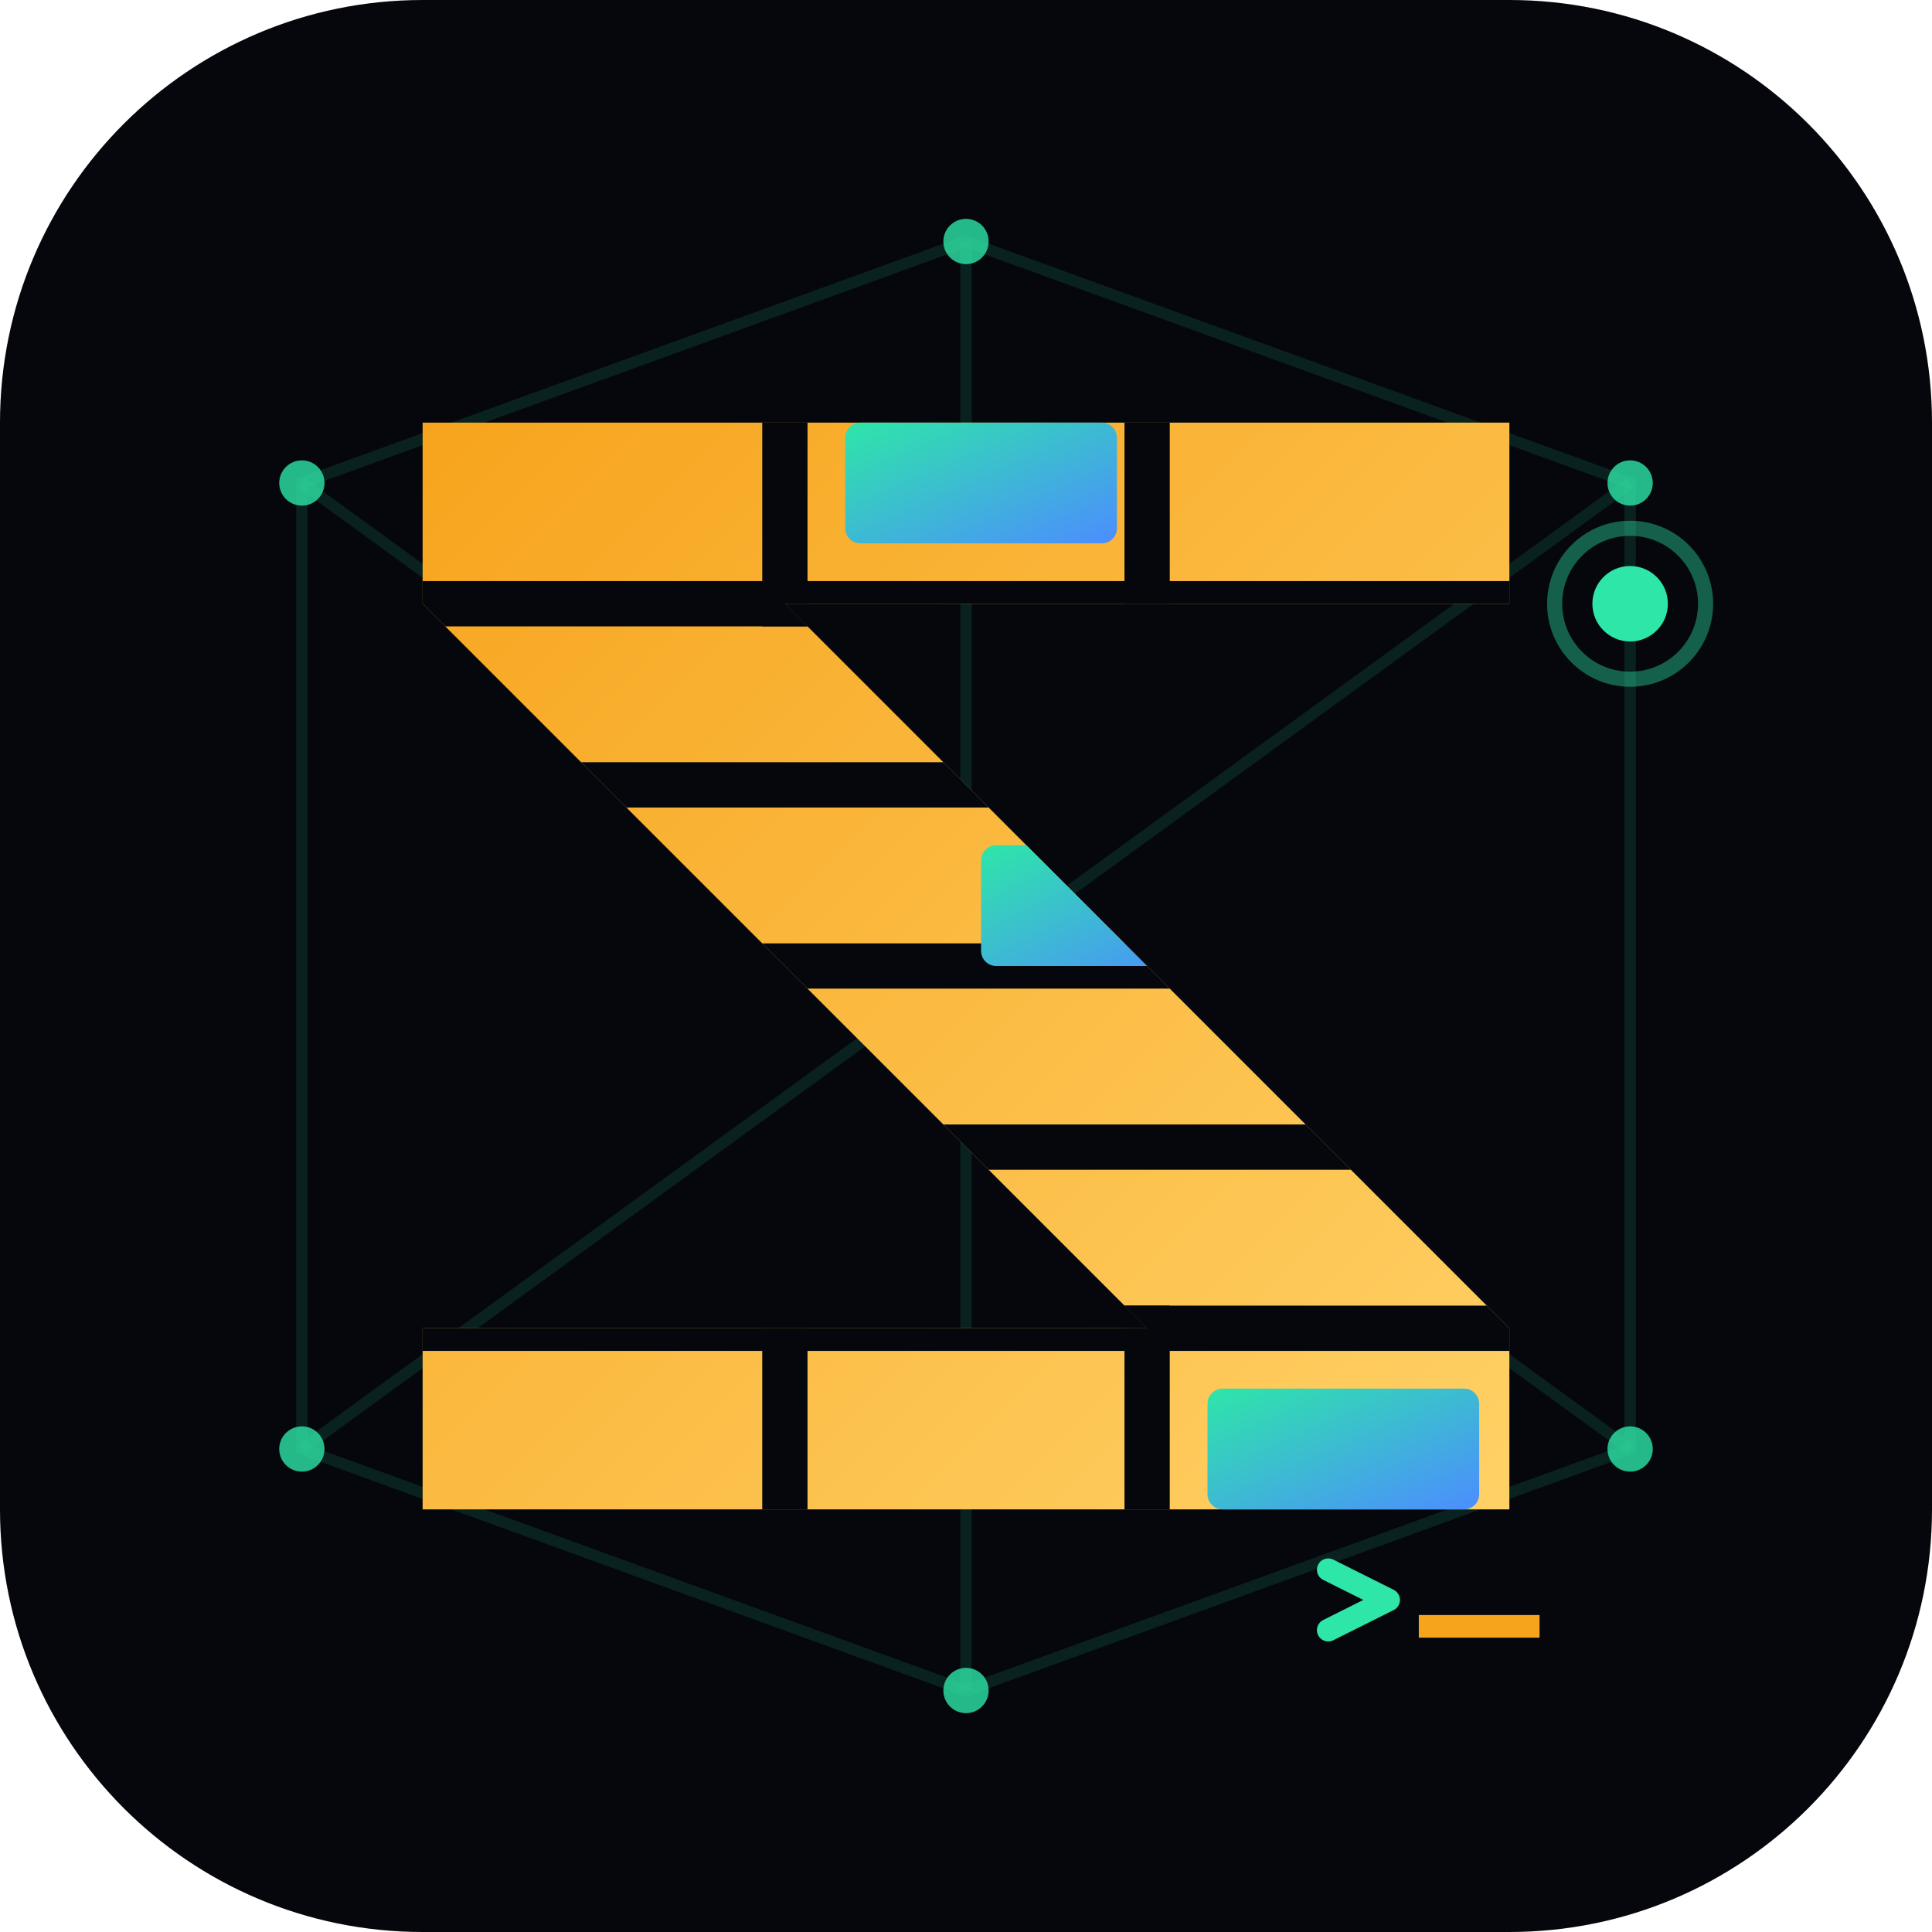
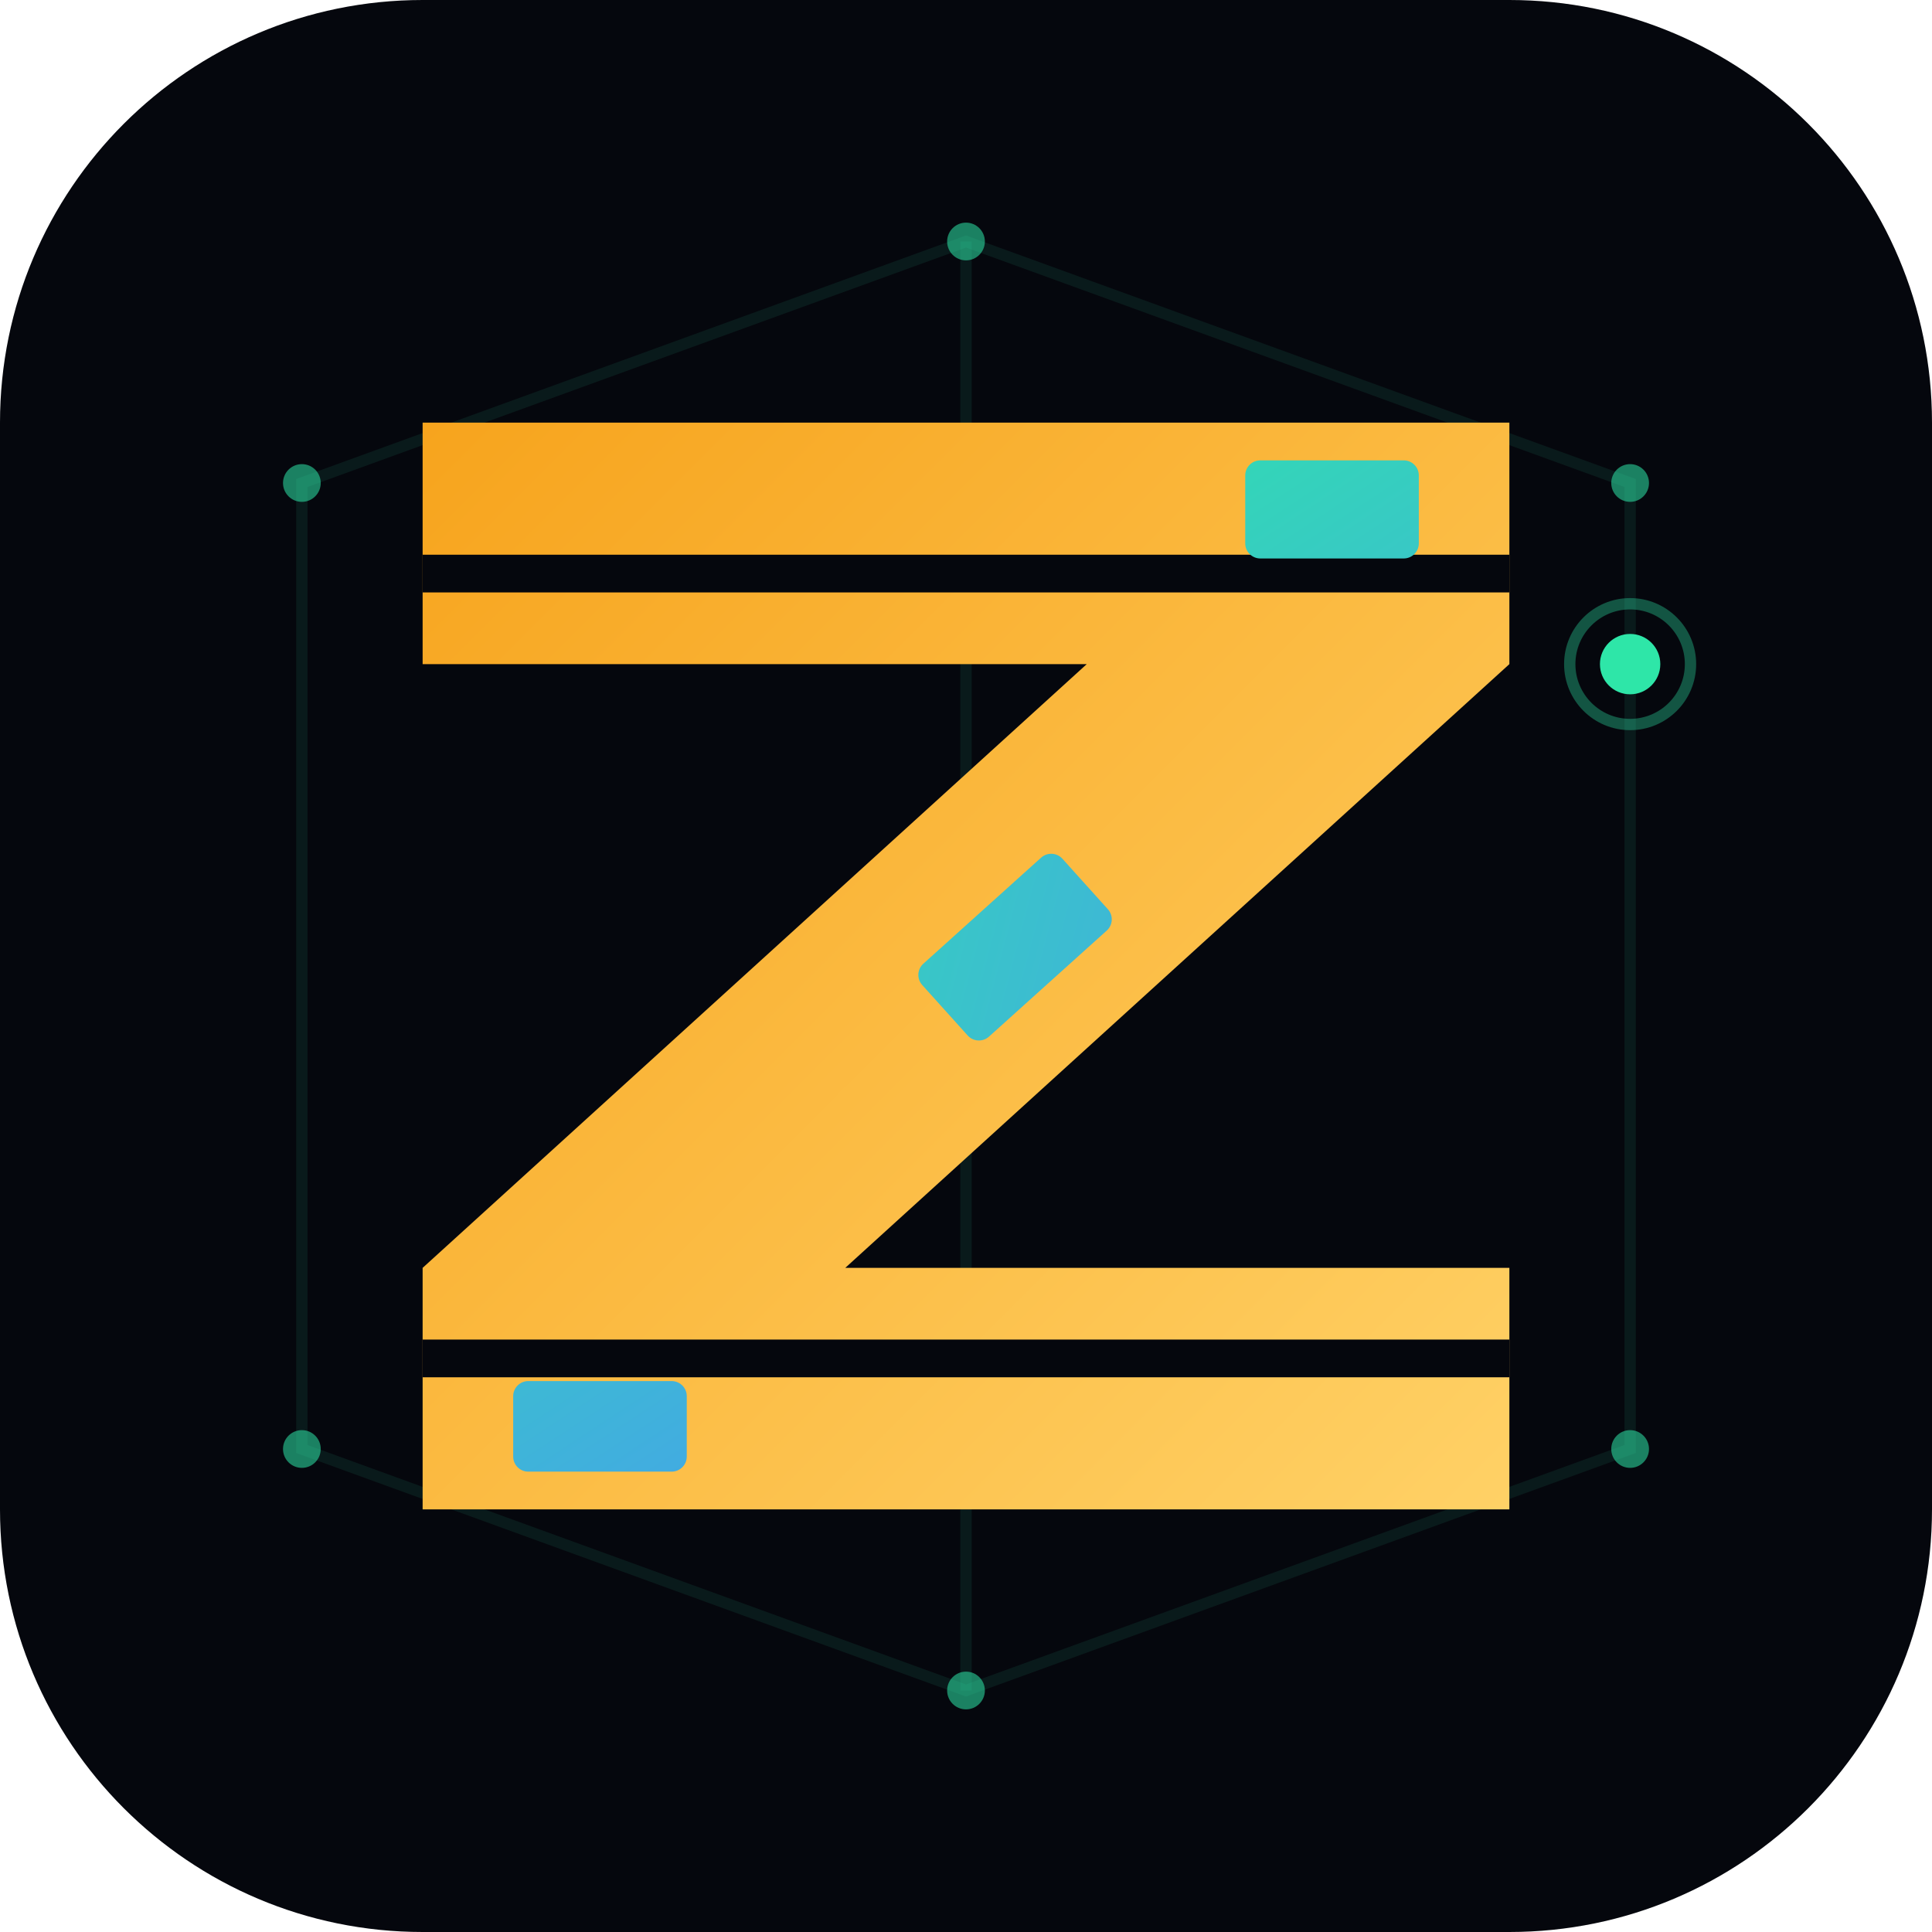
<svg xmlns="http://www.w3.org/2000/svg" width="256" height="256" viewBox="0 0 256 256" fill="none" role="img" aria-label="ZigFS logo">
  <defs>
    <linearGradient id="zgrad" x1="56" y1="56" x2="200" y2="200" gradientUnits="userSpaceOnUse">
      <stop stop-color="#F7A41D" />
      <stop offset="1" stop-color="#FFD166" />
    </linearGradient>
-     <linearGradient id="cgrad" x1="0" y1="0" x2="1" y2="1">
+     <linearGradient id="cgrad" x1="108" y1="64" x2="192" y2="192" gradientUnits="userSpaceOnUse">
      <stop stop-color="#2EE6A8" />
      <stop offset="1" stop-color="#4C8DFF" />
    </linearGradient>
    <clipPath id="zclip">
-       <path d="M56 56 H200 V80 H104 L200 176 V200 H56 V176 H152 L56 80 V56 Z" />
+       <path d="M56 56H200V88L112 168H200V200H56V168L144 88H56V56Z" />
    </clipPath>
  </defs>
  <rect width="256" height="256" rx="56" fill="#05070D" />
-   <g stroke="#2EE6A8" stroke-opacity="0.12" stroke-width="1.5">
-     <path d="M40 64 L128 32 L216 64 L216 192 L128 224 L40 192 Z" />
-     <path d="M128 32 L128 224" />
-     <path d="M40 64 L216 192" />
-     <path d="M216 64 L40 192" />
+   <g stroke="#2EE6A8" stroke-width="1.5" stroke-opacity="0.09">
+     <path d="M40 64L128 32L216 64V192L128 224L40 192V64Z" />
+     <path d="M128 32V224" />
  </g>
-   <g fill="#2EE6A8" fill-opacity="0.8">
-     <circle cx="128" cy="32" r="3" />
-     <circle cx="216" cy="64" r="3" />
-     <circle cx="216" cy="192" r="3" />
-     <circle cx="128" cy="224" r="3" />
-     <circle cx="40" cy="192" r="3" />
-     <circle cx="40" cy="64" r="3" />
+   <g fill="#2EE6A8" fill-opacity="0.55">
+     <circle cx="128" cy="32" r="2.5" />
+     <circle cx="216" cy="64" r="2.5" />
+     <circle cx="216" cy="192" r="2.5" />
+     <circle cx="128" cy="224" r="2.5" />
+     <circle cx="40" cy="192" r="2.5" />
+     <circle cx="40" cy="64" r="2.5" />
  </g>
-   <path d="M56 56 H200 V80 H104 L200 176 V200 H56 V176 H152 L56 80 V56 Z" fill="url(#zgrad)" />
-   <g clip-path="url(#zclip)" stroke="#05070D" stroke-width="6" stroke-linecap="square">
-     <line x1="56" y1="80" x2="200" y2="80" />
-     <line x1="56" y1="176" x2="200" y2="176" />
-     <line x1="104" y1="56" x2="104" y2="80" />
-     <line x1="152" y1="56" x2="152" y2="80" />
-     <line x1="104" y1="176" x2="104" y2="200" />
-     <line x1="152" y1="176" x2="152" y2="200" />
-     <line x1="56" y1="104" x2="200" y2="104" />
-     <line x1="56" y1="128" x2="200" y2="128" />
-     <line x1="56" y1="152" x2="200" y2="152" />
+   <path d="M56 56H200V88L112 168H200V200H56V168L144 88H56V56Z" fill="url(#zgrad)" />
+   <g clip-path="url(#zclip)" stroke="#05070D" stroke-width="5">
+     <path d="M56 76H200" />
+     <path d="M56 180H200" />
  </g>
  <g clip-path="url(#zclip)">
-     <rect x="108" y="60" width="36" height="16" rx="2" fill="url(#cgrad)" transform="translate(4 -4)" />
-     <rect x="136" y="108" width="32" height="16" rx="2" fill="url(#cgrad)" transform="translate(-6 4)" />
-     <rect x="156" y="180" width="36" height="16" rx="2" fill="url(#cgrad)" transform="translate(4 4)" />
+     <rect x="165" y="61" width="23" height="13" rx="2" fill="url(#cgrad)" />
+     <rect x="122" y="119" width="25" height="13" rx="2" fill="url(#cgrad)" transform="rotate(-42 134.5 125.5)" />
+     <rect x="68" y="183" width="23" height="12" rx="2" fill="url(#cgrad)" />
  </g>
-   <circle cx="216" cy="80" r="5" fill="#2EE6A8" />
-   <circle cx="216" cy="80" r="10" fill="none" stroke="#2EE6A8" stroke-opacity="0.4" stroke-width="2" />
-   <path d="M176 208 L184 212 L176 216" stroke="#2EE6A8" stroke-width="3" fill="none" stroke-linecap="round" stroke-linejoin="round" />
-   <rect x="188" y="214" width="16" height="3" fill="#F7A41D" />
+   <circle cx="216" cy="88" r="4" fill="#2EE6A8" />
+   <circle cx="216" cy="88" r="8" stroke="#2EE6A8" stroke-opacity="0.35" stroke-width="1.5" />
</svg>
